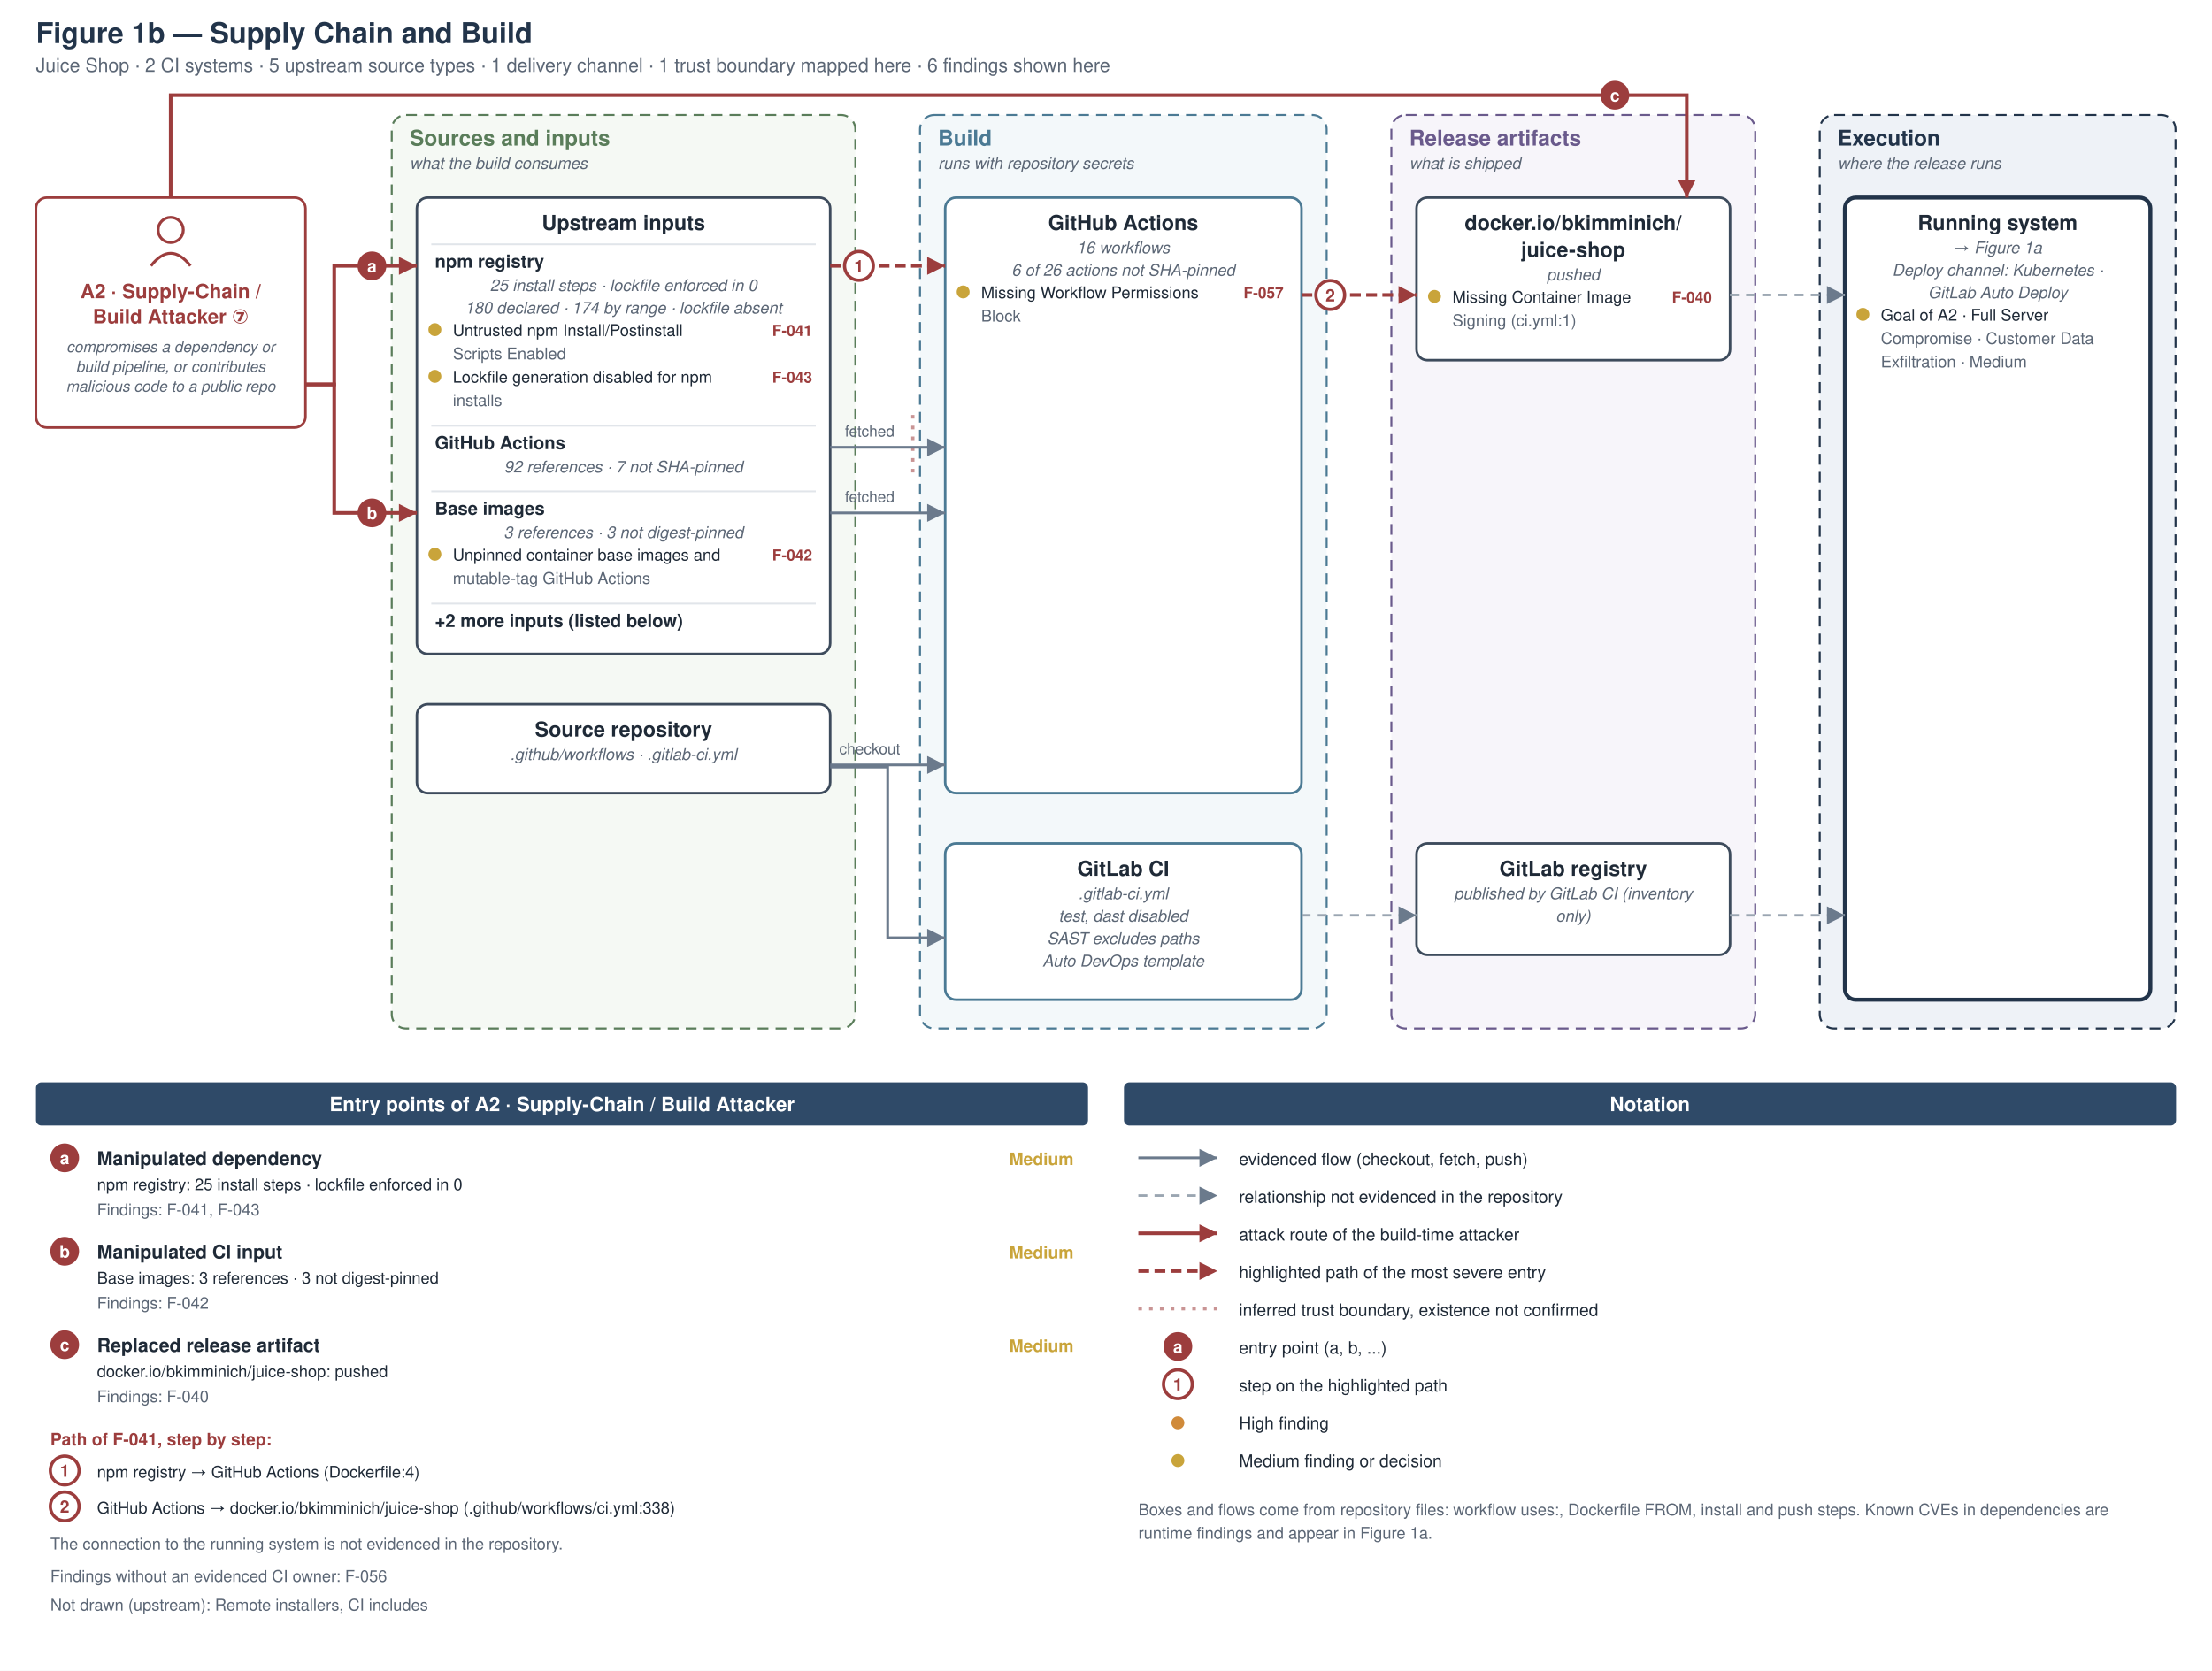
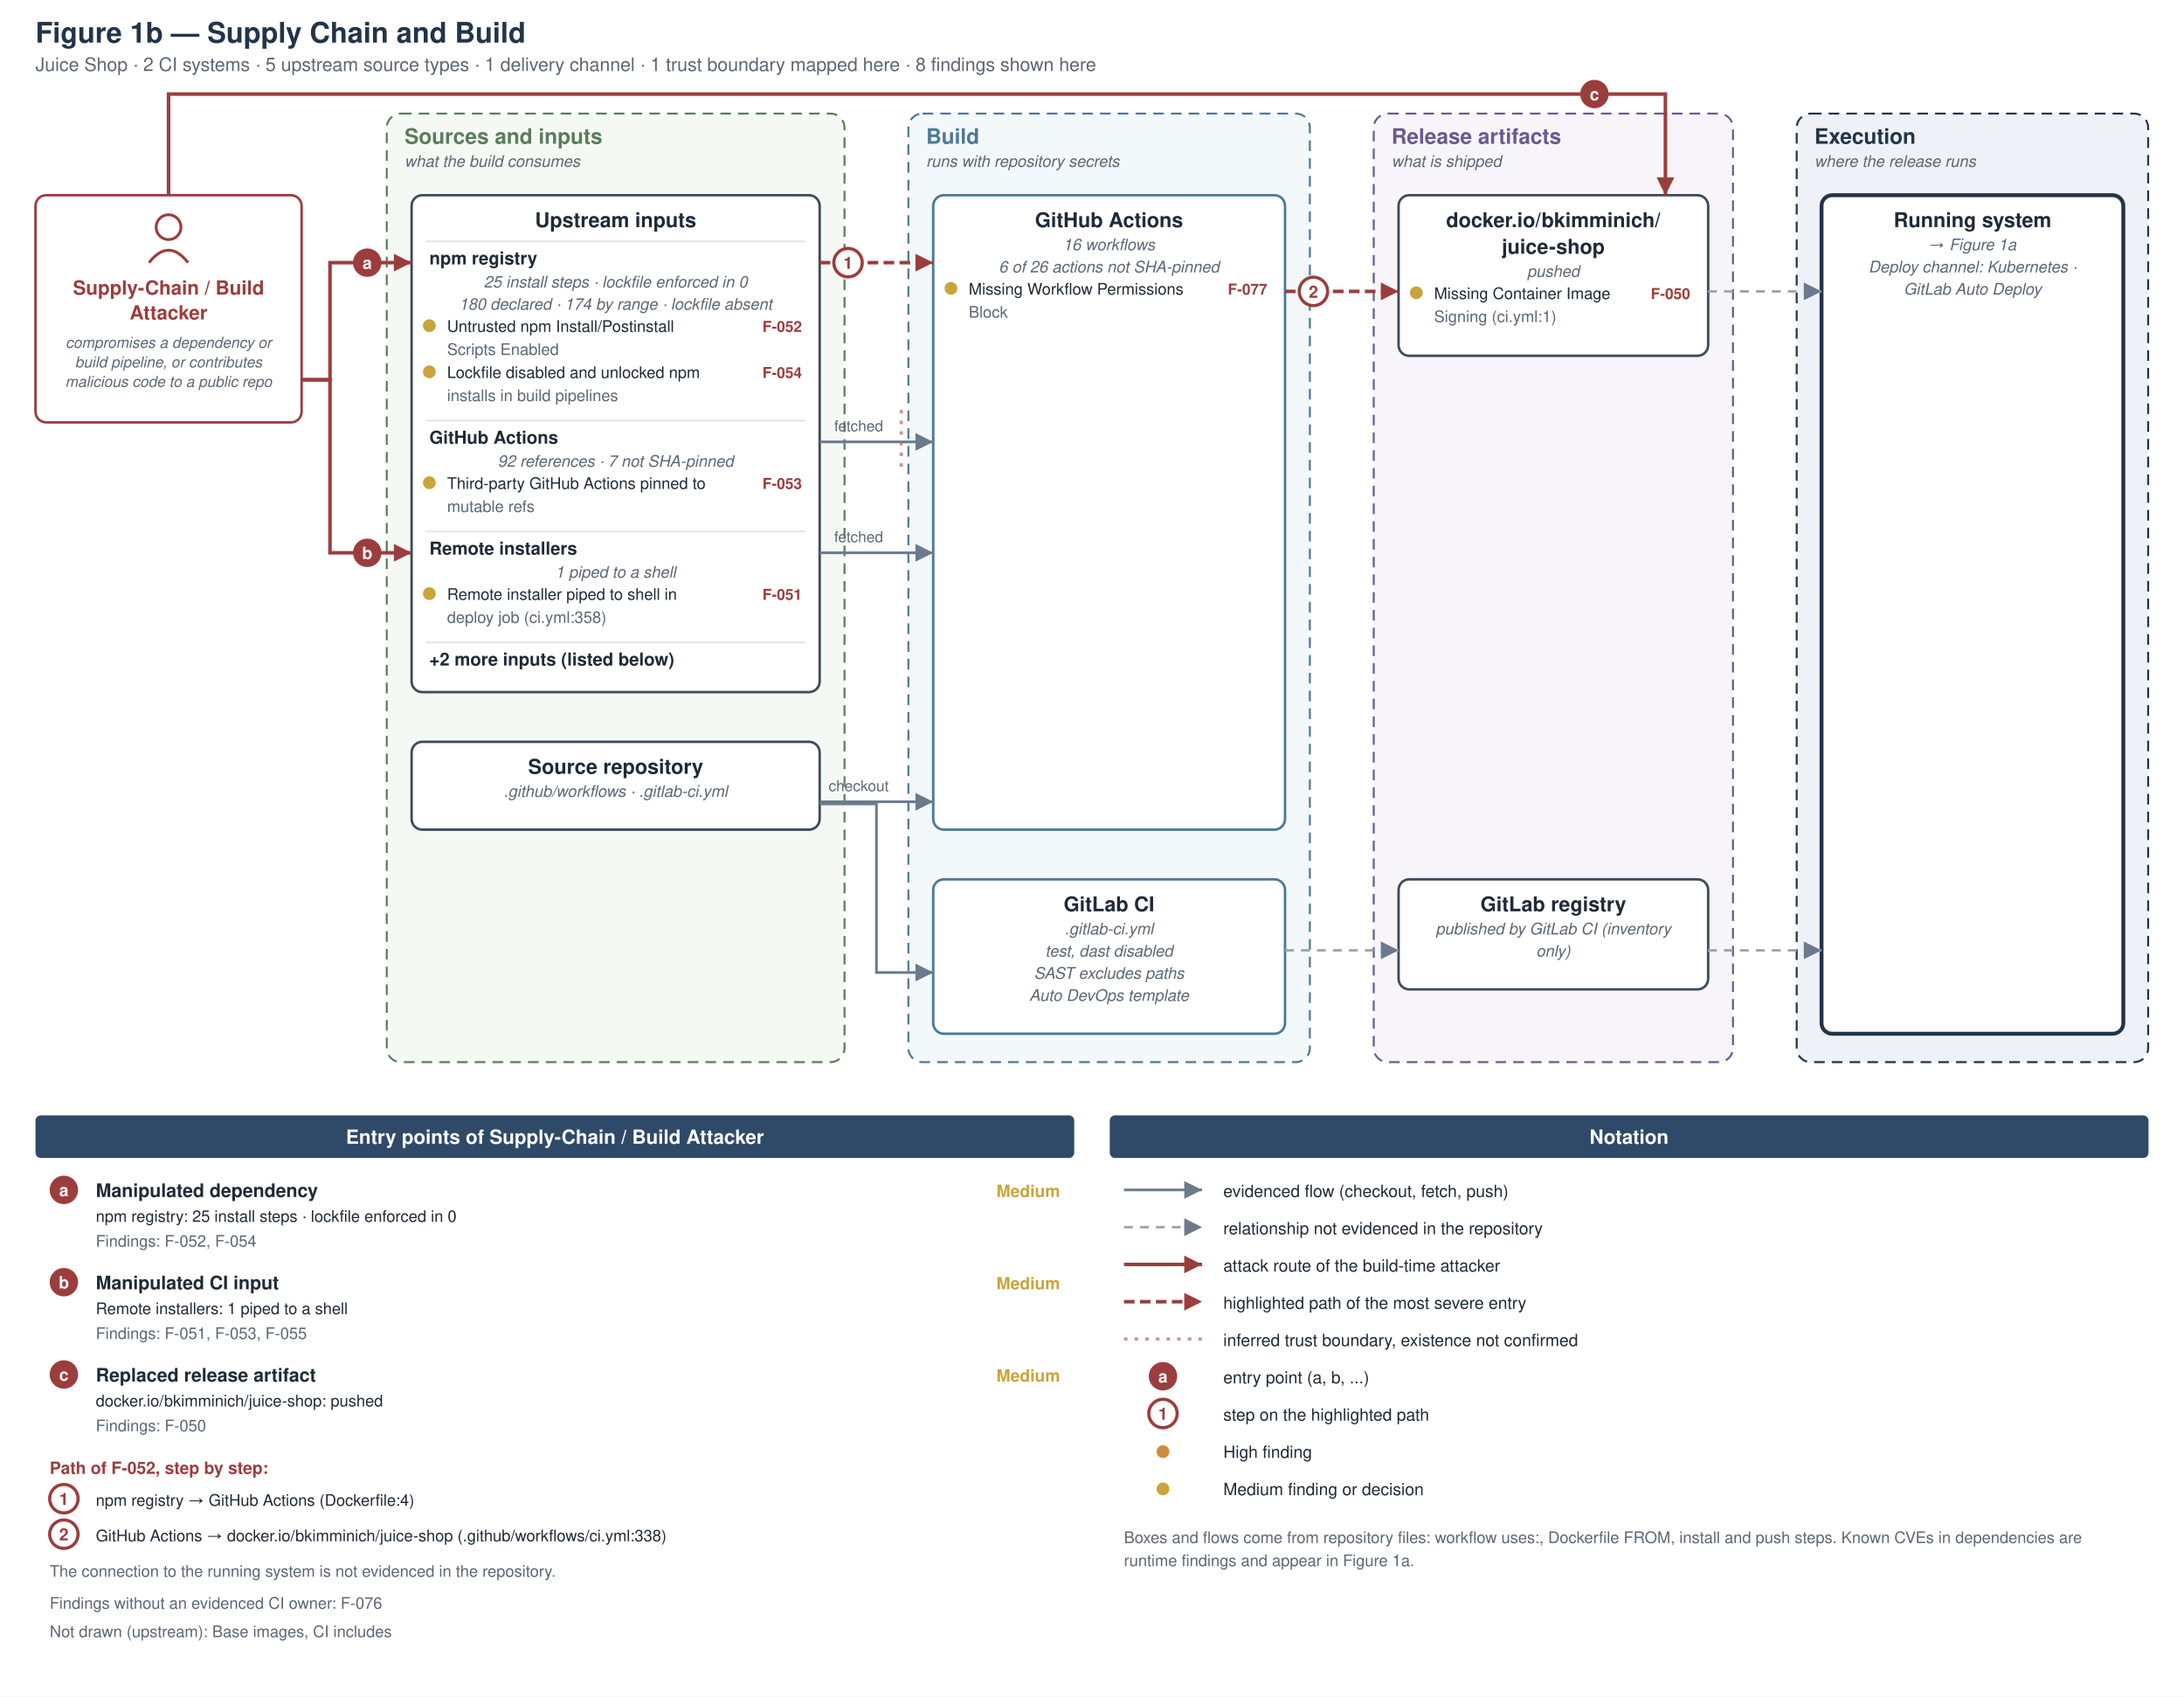
- <svg xmlns="http://www.w3.org/2000/svg" width="1231" height="930" viewBox="0 0 1231 930" font-family="Helvetica, Arial, sans-serif">
-   <rect width="1231" height="930" fill="#ffffff" />
+ <svg xmlns="http://www.w3.org/2000/svg" width="1231" height="956" viewBox="0 0 1231 956" font-family="Helvetica, Arial, sans-serif">
+   <rect width="1231" height="956" fill="#ffffff" />
  <defs>
    <marker id="m-flow" viewBox="0 0 10 10" refX="10" refY="5" markerWidth="10" markerHeight="10" markerUnits="userSpaceOnUse" orient="auto">
      <path d="M0 0 L10 5 L0 10 z" fill="#6b7a8c" />
    </marker>
    <marker id="m-attack" viewBox="0 0 10 10" refX="10" refY="5" markerWidth="10" markerHeight="10" markerUnits="userSpaceOnUse" orient="auto">
      <path d="M0 0 L10 5 L0 10 z" fill="#9c3d3d" />
    </marker>
  </defs>
  <text x="20.0" y="24.0" font-size="16" font-weight="bold" fill="#22344a" text-anchor="start">Figure 1b — Supply Chain and Build</text>
-   <text x="20.0" y="40.0" font-size="10.5" font-weight="normal" fill="#5b6675" text-anchor="start">Juice Shop · 2 CI systems · 5 upstream source types · 1 delivery channel · 1 trust boundary mapped here · 6 findings shown here</text>
-   <rect x="218.0" y="64.0" width="258.0" height="508.5" rx="8" fill="#f5f9f4" stroke="#5a7d5a" stroke-width="1.1" stroke-dasharray="6 4" />
+   <text x="20.0" y="40.0" font-size="10.5" font-weight="normal" fill="#5b6675" text-anchor="start">Juice Shop · 2 CI systems · 5 upstream source types · 1 delivery channel · 1 trust boundary mapped here · 8 findings shown here</text>
+   <rect x="218.0" y="64.0" width="258.0" height="534.5" rx="8" fill="#f5f9f4" stroke="#5a7d5a" stroke-width="1.1" stroke-dasharray="6 4" />
  <text x="228.0" y="81.0" font-size="12" font-weight="bold" fill="#5a7d5a" text-anchor="start">Sources and inputs</text>
  <text x="228.0" y="94.0" font-size="9" font-weight="normal" fill="#5b6675" text-anchor="start" font-style="italic">what the build consumes</text>
-   <rect x="512.0" y="64.0" width="226.3" height="508.5" rx="8" fill="#f3f8fa" stroke="#4b7a94" stroke-width="1.1" stroke-dasharray="6 4" />
+   <rect x="512.0" y="64.0" width="226.3" height="534.5" rx="8" fill="#f3f8fa" stroke="#4b7a94" stroke-width="1.1" stroke-dasharray="6 4" />
  <text x="522.0" y="81.0" font-size="12" font-weight="bold" fill="#4b7a94" text-anchor="start">Build</text>
  <text x="522.0" y="94.0" font-size="9" font-weight="normal" fill="#5b6675" text-anchor="start" font-style="italic">runs with repository secrets</text>
-   <rect x="774.3" y="64.0" width="202.5" height="508.5" rx="8" fill="#f7f5fa" stroke="#6a5a8c" stroke-width="1.1" stroke-dasharray="6 4" />
+   <rect x="774.3" y="64.0" width="202.5" height="534.5" rx="8" fill="#f7f5fa" stroke="#6a5a8c" stroke-width="1.1" stroke-dasharray="6 4" />
  <text x="784.3" y="81.0" font-size="12" font-weight="bold" fill="#6a5a8c" text-anchor="start">Release artifacts</text>
  <text x="784.3" y="94.0" font-size="9" font-weight="normal" fill="#5b6675" text-anchor="start" font-style="italic">what is shipped</text>
-   <rect x="1012.7" y="64.0" width="198.0" height="508.5" rx="8" fill="#eef2f7" stroke="#22344a" stroke-width="1.1" stroke-dasharray="6 4" />
+   <rect x="1012.7" y="64.0" width="198.1" height="534.5" rx="8" fill="#eef2f7" stroke="#22344a" stroke-width="1.1" stroke-dasharray="6 4" />
  <text x="1022.7" y="81.0" font-size="12" font-weight="bold" fill="#22344a" text-anchor="start">Execution</text>
  <text x="1022.7" y="94.0" font-size="9" font-weight="normal" fill="#5b6675" text-anchor="start" font-style="italic">where the release runs</text>
  <g>
    <path d="M 508.0 231.0 V 267.0" fill="none" stroke="#9c3d3d" stroke-width="1.8" stroke-dasharray="2 4" stroke-opacity="0.55" />
  </g>
-   <rect x="232.0" y="110.0" width="230.0" height="254.0" rx="6" fill="#ffffff" stroke="#3d4b5c" stroke-width="1.4" />
+   <rect x="232.0" y="110.0" width="230.0" height="280.0" rx="6" fill="#ffffff" stroke="#3d4b5c" stroke-width="1.4" />
  <text x="347.0" y="128.0" font-size="11.5" font-weight="bold" fill="#1f2a37" text-anchor="middle">Upstream inputs</text>
  <line x1="240.0" y1="136.0" x2="454.0" y2="136.0" stroke="#e1e5ea" />
  <text x="242.0" y="149.0" font-size="10" font-weight="bold" fill="#1f2a37" text-anchor="start">npm registry</text>
  <text x="347.0" y="162.0" font-size="9" font-weight="normal" fill="#5b6675" text-anchor="middle" font-style="italic">25 install steps · lockfile enforced in 0</text>
  <text x="347.0" y="174.5" font-size="9" font-weight="normal" fill="#5b6675" text-anchor="middle" font-style="italic">180 declared · 174 by range · lockfile absent</text>
  <circle cx="242.0" cy="183.5" r="3.6" fill="#c9a43a" />
  <text x="252.0" y="187.0" font-size="9" font-weight="normal" fill="#1f2a37" text-anchor="start">Untrusted npm Install/Postinstall</text>
-   <text x="452.0" y="187.0" font-size="8.5" font-weight="bold" fill="#9c3d3d" text-anchor="end">F-041</text>
+   <text x="452.0" y="187.0" font-size="8.5" font-weight="bold" fill="#9c3d3d" text-anchor="end">F-052</text>
  <text x="252.0" y="200.0" font-size="9" font-weight="normal" fill="#5b6675" text-anchor="start">Scripts Enabled</text>
  <circle cx="242.0" cy="209.5" r="3.6" fill="#c9a43a" />
-   <text x="252.0" y="213.0" font-size="9" font-weight="normal" fill="#1f2a37" text-anchor="start">Lockfile generation disabled for npm</text>
-   <text x="452.0" y="213.0" font-size="8.5" font-weight="bold" fill="#9c3d3d" text-anchor="end">F-043</text>
-   <text x="252.0" y="226.0" font-size="9" font-weight="normal" fill="#5b6675" text-anchor="start">installs</text>
+   <text x="252.0" y="213.0" font-size="9" font-weight="normal" fill="#1f2a37" text-anchor="start">Lockfile disabled and unlocked npm</text>
+   <text x="452.0" y="213.0" font-size="8.5" font-weight="bold" fill="#9c3d3d" text-anchor="end">F-054</text>
+   <text x="252.0" y="226.0" font-size="9" font-weight="normal" fill="#5b6675" text-anchor="start">installs in build pipelines</text>
  <line x1="240.0" y1="237.0" x2="454.0" y2="237.0" stroke="#e1e5ea" />
  <text x="242.0" y="250.0" font-size="10" font-weight="bold" fill="#1f2a37" text-anchor="start">GitHub Actions</text>
  <text x="347.0" y="263.0" font-size="9" font-weight="normal" fill="#5b6675" text-anchor="middle" font-style="italic">92 references · 7 not SHA-pinned</text>
-   <line x1="240.0" y1="273.5" x2="454.0" y2="273.5" stroke="#e1e5ea" />
-   <text x="242.0" y="286.5" font-size="10" font-weight="bold" fill="#1f2a37" text-anchor="start">Base images</text>
-   <text x="347.0" y="299.5" font-size="9" font-weight="normal" fill="#5b6675" text-anchor="middle" font-style="italic">3 references · 3 not digest-pinned</text>
-   <circle cx="242.0" cy="308.5" r="3.6" fill="#c9a43a" />
-   <text x="252.0" y="312.0" font-size="9" font-weight="normal" fill="#1f2a37" text-anchor="start">Unpinned container base images and</text>
-   <text x="452.0" y="312.0" font-size="8.5" font-weight="bold" fill="#9c3d3d" text-anchor="end">F-042</text>
-   <text x="252.0" y="325.0" font-size="9" font-weight="normal" fill="#5b6675" text-anchor="start">mutable-tag GitHub Actions</text>
-   <line x1="240.0" y1="336.0" x2="454.0" y2="336.0" stroke="#e1e5ea" />
-   <text x="242.0" y="349.0" font-size="10" font-weight="bold" fill="#1f2a37" text-anchor="start">+2 more inputs (listed below)</text>
-   <rect x="232.0" y="392.0" width="230.0" height="49.5" rx="6" fill="#ffffff" stroke="#3d4b5c" stroke-width="1.4" />
-   <text x="347.0" y="410.0" font-size="11.5" font-weight="bold" fill="#1f2a37" text-anchor="middle">Source repository</text>
-   <text x="347.0" y="423.0" font-size="9" font-weight="normal" fill="#5b6675" text-anchor="middle" font-style="italic">.github/workflows · .gitlab-ci.yml</text>
-   <rect x="526.0" y="110.0" width="198.3" height="331.5" rx="6" fill="#ffffff" stroke="#4b7a94" stroke-width="1.4" />
+   <circle cx="242.0" cy="272.0" r="3.6" fill="#c9a43a" />
+   <text x="252.0" y="275.5" font-size="9" font-weight="normal" fill="#1f2a37" text-anchor="start">Third-party GitHub Actions pinned to</text>
+   <text x="452.0" y="275.5" font-size="8.5" font-weight="bold" fill="#9c3d3d" text-anchor="end">F-053</text>
+   <text x="252.0" y="288.5" font-size="9" font-weight="normal" fill="#5b6675" text-anchor="start">mutable refs</text>
+   <line x1="240.0" y1="299.5" x2="454.0" y2="299.5" stroke="#e1e5ea" />
+   <text x="242.0" y="312.5" font-size="10" font-weight="bold" fill="#1f2a37" text-anchor="start">Remote installers</text>
+   <text x="347.0" y="325.5" font-size="9" font-weight="normal" fill="#5b6675" text-anchor="middle" font-style="italic">1 piped to a shell</text>
+   <circle cx="242.0" cy="334.5" r="3.6" fill="#c9a43a" />
+   <text x="252.0" y="338.0" font-size="9" font-weight="normal" fill="#1f2a37" text-anchor="start">Remote installer piped to shell in</text>
+   <text x="452.0" y="338.0" font-size="8.5" font-weight="bold" fill="#9c3d3d" text-anchor="end">F-051</text>
+   <text x="252.0" y="351.0" font-size="9" font-weight="normal" fill="#5b6675" text-anchor="start">deploy job (ci.yml:358)</text>
+   <line x1="240.0" y1="362.0" x2="454.0" y2="362.0" stroke="#e1e5ea" />
+   <text x="242.0" y="375.0" font-size="10" font-weight="bold" fill="#1f2a37" text-anchor="start">+2 more inputs (listed below)</text>
+   <rect x="232.0" y="418.0" width="230.0" height="49.5" rx="6" fill="#ffffff" stroke="#3d4b5c" stroke-width="1.4" />
+   <text x="347.0" y="436.0" font-size="11.5" font-weight="bold" fill="#1f2a37" text-anchor="middle">Source repository</text>
+   <text x="347.0" y="449.0" font-size="9" font-weight="normal" fill="#5b6675" text-anchor="middle" font-style="italic">.github/workflows · .gitlab-ci.yml</text>
+   <rect x="526.0" y="110.0" width="198.3" height="357.5" rx="6" fill="#ffffff" stroke="#4b7a94" stroke-width="1.4" />
  <text x="625.1" y="128.0" font-size="11.5" font-weight="bold" fill="#1f2a37" text-anchor="middle">GitHub Actions</text>
  <text x="625.1" y="141.0" font-size="9" font-weight="normal" fill="#5b6675" text-anchor="middle" font-style="italic">16 workflows</text>
  <text x="625.1" y="153.5" font-size="9" font-weight="normal" fill="#5b6675" text-anchor="middle" font-style="italic">6 of 26 actions not SHA-pinned</text>
  <circle cx="536.0" cy="162.5" r="3.6" fill="#c9a43a" />
  <text x="546.0" y="166.0" font-size="9" font-weight="normal" fill="#1f2a37" text-anchor="start">Missing Workflow Permissions</text>
-   <text x="714.3" y="166.0" font-size="8.5" font-weight="bold" fill="#9c3d3d" text-anchor="end">F-057</text>
+   <text x="714.3" y="166.0" font-size="8.5" font-weight="bold" fill="#9c3d3d" text-anchor="end">F-077</text>
  <text x="546.0" y="179.0" font-size="9" font-weight="normal" fill="#5b6675" text-anchor="start">Block</text>
-   <rect x="526.0" y="469.5" width="198.3" height="87.0" rx="6" fill="#ffffff" stroke="#4b7a94" stroke-width="1.4" />
-   <text x="625.1" y="487.5" font-size="11.5" font-weight="bold" fill="#1f2a37" text-anchor="middle">GitLab CI</text>
-   <text x="625.1" y="500.5" font-size="9" font-weight="normal" fill="#5b6675" text-anchor="middle" font-style="italic">.gitlab-ci.yml</text>
-   <text x="625.1" y="513.0" font-size="9" font-weight="normal" fill="#5b6675" text-anchor="middle" font-style="italic">test, dast disabled</text>
-   <text x="625.1" y="525.5" font-size="9" font-weight="normal" fill="#5b6675" text-anchor="middle" font-style="italic">SAST excludes paths</text>
-   <text x="625.1" y="538.0" font-size="9" font-weight="normal" fill="#5b6675" text-anchor="middle" font-style="italic">Auto DevOps template</text>
+   <rect x="526.0" y="495.5" width="198.3" height="87.0" rx="6" fill="#ffffff" stroke="#4b7a94" stroke-width="1.4" />
+   <text x="625.1" y="513.5" font-size="11.5" font-weight="bold" fill="#1f2a37" text-anchor="middle">GitLab CI</text>
+   <text x="625.1" y="526.5" font-size="9" font-weight="normal" fill="#5b6675" text-anchor="middle" font-style="italic">.gitlab-ci.yml</text>
+   <text x="625.1" y="539.0" font-size="9" font-weight="normal" fill="#5b6675" text-anchor="middle" font-style="italic">test, dast disabled</text>
+   <text x="625.1" y="551.5" font-size="9" font-weight="normal" fill="#5b6675" text-anchor="middle" font-style="italic">SAST excludes paths</text>
+   <text x="625.1" y="564.0" font-size="9" font-weight="normal" fill="#5b6675" text-anchor="middle" font-style="italic">Auto DevOps template</text>
  <rect x="788.3" y="110.0" width="174.5" height="90.5" rx="6" fill="#ffffff" stroke="#3d4b5c" stroke-width="1.4" />
  <text x="875.5" y="128.0" font-size="11.5" font-weight="bold" fill="#1f2a37" text-anchor="middle">docker.io/bkimminich/</text>
  <text x="875.5" y="143.0" font-size="11.5" font-weight="bold" fill="#1f2a37" text-anchor="middle">juice-shop</text>
  <text x="875.5" y="156.0" font-size="9" font-weight="normal" fill="#5b6675" text-anchor="middle" font-style="italic">pushed</text>
  <circle cx="798.3" cy="165.0" r="3.6" fill="#c9a43a" />
  <text x="808.3" y="168.5" font-size="9" font-weight="normal" fill="#1f2a37" text-anchor="start">Missing Container Image</text>
-   <text x="952.7" y="168.5" font-size="8.5" font-weight="bold" fill="#9c3d3d" text-anchor="end">F-040</text>
+   <text x="952.7" y="168.5" font-size="8.5" font-weight="bold" fill="#9c3d3d" text-anchor="end">F-050</text>
  <text x="808.3" y="181.5" font-size="9" font-weight="normal" fill="#5b6675" text-anchor="start">Signing (ci.yml:1)</text>
-   <rect x="788.3" y="469.5" width="174.5" height="62.0" rx="6" fill="#ffffff" stroke="#3d4b5c" stroke-width="1.4" />
-   <text x="875.5" y="487.5" font-size="11.5" font-weight="bold" fill="#1f2a37" text-anchor="middle">GitLab registry</text>
-   <text x="875.5" y="500.5" font-size="9" font-weight="normal" fill="#5b6675" text-anchor="middle" font-style="italic">published by GitLab CI (inventory</text>
-   <text x="875.5" y="513.0" font-size="9" font-weight="normal" fill="#5b6675" text-anchor="middle" font-style="italic">only)</text>
-   <rect x="1026.7" y="110.0" width="170.0" height="446.5" rx="6" fill="#ffffff" stroke="#22344a" stroke-width="2.2" />
-   <text x="1111.7" y="128.0" font-size="11.5" font-weight="bold" fill="#1f2a37" text-anchor="middle">Running system</text>
-   <text x="1111.7" y="141.0" font-size="9" font-weight="normal" fill="#5b6675" text-anchor="middle" font-style="italic">→ Figure 1a</text>
-   <text x="1111.7" y="153.5" font-size="9" font-weight="normal" fill="#5b6675" text-anchor="middle" font-style="italic">Deploy channel: Kubernetes ·</text>
-   <text x="1111.7" y="166.0" font-size="9" font-weight="normal" fill="#5b6675" text-anchor="middle" font-style="italic">GitLab Auto Deploy</text>
-   <circle cx="1036.7" cy="175.0" r="3.6" fill="#c9a43a" />
-   <text x="1046.7" y="178.5" font-size="9" font-weight="normal" fill="#1f2a37" text-anchor="start">Goal of A2 · Full Server</text>
-   <text x="1046.7" y="191.5" font-size="9" font-weight="normal" fill="#5b6675" text-anchor="start">Compromise · Customer Data</text>
-   <text x="1046.7" y="204.5" font-size="9" font-weight="normal" fill="#5b6675" text-anchor="start">Exfiltration · Medium</text>
+   <rect x="788.3" y="495.5" width="174.5" height="62.0" rx="6" fill="#ffffff" stroke="#3d4b5c" stroke-width="1.4" />
+   <text x="875.5" y="513.5" font-size="11.5" font-weight="bold" fill="#1f2a37" text-anchor="middle">GitLab registry</text>
+   <text x="875.5" y="526.5" font-size="9" font-weight="normal" fill="#5b6675" text-anchor="middle" font-style="italic">published by GitLab CI (inventory</text>
+   <text x="875.5" y="539.0" font-size="9" font-weight="normal" fill="#5b6675" text-anchor="middle" font-style="italic">only)</text>
+   <rect x="1026.7" y="110.0" width="170.1" height="472.5" rx="6" fill="#ffffff" stroke="#22344a" stroke-width="2.2" />
+   <text x="1111.8" y="128.0" font-size="11.5" font-weight="bold" fill="#1f2a37" text-anchor="middle">Running system</text>
+   <text x="1111.8" y="141.0" font-size="9" font-weight="normal" fill="#5b6675" text-anchor="middle" font-style="italic">→ Figure 1a</text>
+   <text x="1111.8" y="153.5" font-size="9" font-weight="normal" fill="#5b6675" text-anchor="middle" font-style="italic">Deploy channel: Kubernetes ·</text>
+   <text x="1111.8" y="166.0" font-size="9" font-weight="normal" fill="#5b6675" text-anchor="middle" font-style="italic">GitLab Auto Deploy</text>
  <rect x="20.0" y="110.0" width="150.0" height="128.0" rx="6" fill="#ffffff" stroke="#9c3d3d" stroke-width="1.4" />
  <circle cx="95.0" cy="128.0" r="7" fill="none" stroke="#9c3d3d" stroke-width="1.6" />
  <path d="M84.0 148.0 q11 -14 22 0" fill="none" stroke="#9c3d3d" stroke-width="1.6" />
-   <text x="95.0" y="166.0" font-size="11" font-weight="bold" fill="#9c3d3d" text-anchor="middle">A2 · Supply-Chain /</text>
-   <text x="95.0" y="180.0" font-size="11" font-weight="bold" fill="#9c3d3d" text-anchor="middle">Build Attacker ⑦</text>
+   <text x="95.0" y="166.0" font-size="11" font-weight="bold" fill="#9c3d3d" text-anchor="middle">Supply-Chain / Build</text>
+   <text x="95.0" y="180.0" font-size="11" font-weight="bold" fill="#9c3d3d" text-anchor="middle">Attacker</text>
  <text x="95.0" y="196.0" font-size="8.5" font-weight="normal" fill="#5b6675" text-anchor="middle" font-style="italic">compromises a dependency or</text>
  <text x="95.0" y="207.0" font-size="8.5" font-weight="normal" fill="#5b6675" text-anchor="middle" font-style="italic">build pipeline, or contributes</text>
  <text x="95.0" y="218.0" font-size="8.5" font-weight="normal" fill="#5b6675" text-anchor="middle" font-style="italic">malicious code to a public repo</text>
  <path d="M462.0 148.0 L526.0 148.0" fill="none" stroke="#9c3d3d" stroke-width="2" stroke-dasharray="6 3" marker-end="url(#m-attack)" />
  <circle cx="478.0" cy="148.0" r="8" fill="#ffffff" stroke="#9c3d3d" stroke-width="1.8" />
  <text x="478.0" y="151.5" font-size="9.5" font-weight="bold" fill="#9c3d3d" text-anchor="middle">1</text>
  <path d="M462.0 249.0 L526.0 249.0" fill="none" stroke="#6b7a8c" stroke-width="1.5" marker-end="url(#m-flow)" />
  <text x="484.0" y="243.0" font-size="8.5" font-weight="normal" fill="#5b6675" text-anchor="middle">fetched</text>
-   <path d="M462.0 285.5 L526.0 285.5" fill="none" stroke="#6b7a8c" stroke-width="1.5" marker-end="url(#m-flow)" />
-   <text x="484.0" y="279.5" font-size="8.5" font-weight="normal" fill="#5b6675" text-anchor="middle">fetched</text>
-   <path d="M462.0 425.8 L526.0 425.8" fill="none" stroke="#6b7a8c" stroke-width="1.5" marker-end="url(#m-flow)" />
-   <text x="484.0" y="419.8" font-size="8.5" font-weight="normal" fill="#5b6675" text-anchor="middle">checkout</text>
-   <path d="M462.0 427.0 L494.0 427.0 L494.0 522.0 L526.0 522.0" fill="none" stroke="#6b7a8c" stroke-width="1.5" marker-end="url(#m-flow)" />
+   <path d="M462.0 311.5 L526.0 311.5" fill="none" stroke="#6b7a8c" stroke-width="1.5" marker-end="url(#m-flow)" />
+   <text x="484.0" y="305.5" font-size="8.5" font-weight="normal" fill="#5b6675" text-anchor="middle">fetched</text>
+   <path d="M462.0 451.8 L526.0 451.8" fill="none" stroke="#6b7a8c" stroke-width="1.5" marker-end="url(#m-flow)" />
+   <text x="484.0" y="445.8" font-size="8.5" font-weight="normal" fill="#5b6675" text-anchor="middle">checkout</text>
+   <path d="M462.0 453.0 L494.0 453.0 L494.0 548.0 L526.0 548.0" fill="none" stroke="#6b7a8c" stroke-width="1.5" marker-end="url(#m-flow)" />
  <path d="M724.3 164.2 L788.3 164.2" fill="none" stroke="#9c3d3d" stroke-width="2" stroke-dasharray="6 3" marker-end="url(#m-attack)" />
  <circle cx="740.3" cy="164.2" r="8" fill="#ffffff" stroke="#9c3d3d" stroke-width="1.8" />
  <text x="740.3" y="167.8" font-size="9.5" font-weight="bold" fill="#9c3d3d" text-anchor="middle">2</text>
  <path d="M962.7 164.2 L1026.7 164.2" fill="none" stroke="#9aa5b1" stroke-width="1.4" stroke-dasharray="5 4" marker-end="url(#m-flow)" />
-   <path d="M724.3 509.5 L788.3 509.5" fill="none" stroke="#9aa5b1" stroke-width="1.4" stroke-dasharray="5 4" marker-end="url(#m-flow)" />
-   <path d="M962.7 509.5 L1026.7 509.5" fill="none" stroke="#9aa5b1" stroke-width="1.4" stroke-dasharray="5 4" marker-end="url(#m-flow)" />
+   <path d="M724.3 535.5 L788.3 535.5" fill="none" stroke="#9aa5b1" stroke-width="1.4" stroke-dasharray="5 4" marker-end="url(#m-flow)" />
+   <path d="M962.7 535.5 L1026.7 535.5" fill="none" stroke="#9aa5b1" stroke-width="1.4" stroke-dasharray="5 4" marker-end="url(#m-flow)" />
  <path d="M170.0 214.0 L186.0 214.0 L186.0 148.0 L232.0 148.0" fill="none" stroke="#9c3d3d" stroke-width="2" marker-end="url(#m-attack)" />
  <circle cx="207.0" cy="148.0" r="8" fill="#9c3d3d" />
  <text x="207.0" y="151.5" font-size="9.5" font-weight="bold" fill="#ffffff" text-anchor="middle">a</text>
-   <path d="M170.0 214.0 L186.0 214.0 L186.0 285.5 L232.0 285.5" fill="none" stroke="#9c3d3d" stroke-width="2" marker-end="url(#m-attack)" />
-   <circle cx="207.0" cy="285.5" r="8" fill="#9c3d3d" />
-   <text x="207.0" y="289.0" font-size="9.5" font-weight="bold" fill="#ffffff" text-anchor="middle">b</text>
+   <path d="M170.0 214.0 L186.0 214.0 L186.0 311.5 L232.0 311.5" fill="none" stroke="#9c3d3d" stroke-width="2" marker-end="url(#m-attack)" />
+   <circle cx="207.0" cy="311.5" r="8" fill="#9c3d3d" />
+   <text x="207.0" y="315.0" font-size="9.5" font-weight="bold" fill="#ffffff" text-anchor="middle">b</text>
  <path d="M95.0 110.0 L95.0 53.0 L938.7 53.0 L938.7 110.0" fill="none" stroke="#9c3d3d" stroke-width="2" marker-end="url(#m-attack)" />
  <circle cx="898.7" cy="53.0" r="8" fill="#9c3d3d" />
  <text x="898.7" y="56.5" font-size="9.5" font-weight="bold" fill="#ffffff" text-anchor="middle">c</text>
-   <g transform="translate(0,602.5)">
+   <g transform="translate(0,628.5)">
    <rect x="20.0" y="0.0" width="585.5" height="24.0" rx="3" fill="#2f4a68" stroke="#2f4a68" stroke-width="0" />
-     <text x="312.8" y="16.0" font-size="11" font-weight="bold" fill="#ffffff" text-anchor="middle">Entry points of A2 · Supply-Chain / Build Attacker</text>
+     <text x="312.8" y="16.0" font-size="11" font-weight="bold" fill="#ffffff" text-anchor="middle">Entry points of Supply-Chain / Build Attacker</text>
    <circle cx="36.0" cy="42.0" r="8" fill="#9c3d3d" />
    <text x="36.0" y="45.5" font-size="9.5" font-weight="bold" fill="#ffffff" text-anchor="middle">a</text>
    <text x="54.0" y="46.0" font-size="10.5" font-weight="bold" fill="#1f2a37" text-anchor="start">Manipulated dependency</text>
    <text x="597.5" y="46.0" font-size="9.5" font-weight="bold" fill="#c9a43a" text-anchor="end">Medium</text>
    <text x="54.0" y="60.0" font-size="9" font-weight="normal" fill="#1f2a37" text-anchor="start">npm registry: 25 install steps · lockfile enforced in 0</text>
-     <text x="54.0" y="74.0" font-size="9" font-weight="normal" fill="#5b6675" text-anchor="start">Findings: F-041, F-043</text>
+     <text x="54.0" y="74.0" font-size="9" font-weight="normal" fill="#5b6675" text-anchor="start">Findings: F-052, F-054</text>
    <circle cx="36.0" cy="94.0" r="8" fill="#9c3d3d" />
    <text x="36.0" y="97.5" font-size="9.5" font-weight="bold" fill="#ffffff" text-anchor="middle">b</text>
    <text x="54.0" y="98.0" font-size="10.5" font-weight="bold" fill="#1f2a37" text-anchor="start">Manipulated CI input</text>
    <text x="597.5" y="98.0" font-size="9.5" font-weight="bold" fill="#c9a43a" text-anchor="end">Medium</text>
-     <text x="54.0" y="112.0" font-size="9" font-weight="normal" fill="#1f2a37" text-anchor="start">Base images: 3 references · 3 not digest-pinned</text>
-     <text x="54.0" y="126.0" font-size="9" font-weight="normal" fill="#5b6675" text-anchor="start">Findings: F-042</text>
+     <text x="54.0" y="112.0" font-size="9" font-weight="normal" fill="#1f2a37" text-anchor="start">Remote installers: 1 piped to a shell</text>
+     <text x="54.0" y="126.0" font-size="9" font-weight="normal" fill="#5b6675" text-anchor="start">Findings: F-051, F-053, F-055</text>
    <circle cx="36.0" cy="146.0" r="8" fill="#9c3d3d" />
    <text x="36.0" y="149.5" font-size="9.5" font-weight="bold" fill="#ffffff" text-anchor="middle">c</text>
    <text x="54.0" y="150.0" font-size="10.5" font-weight="bold" fill="#1f2a37" text-anchor="start">Replaced release artifact</text>
    <text x="597.5" y="150.0" font-size="9.5" font-weight="bold" fill="#c9a43a" text-anchor="end">Medium</text>
    <text x="54.0" y="164.0" font-size="9" font-weight="normal" fill="#1f2a37" text-anchor="start">docker.io/bkimminich/juice-shop: pushed</text>
-     <text x="54.0" y="178.0" font-size="9" font-weight="normal" fill="#5b6675" text-anchor="start">Findings: F-040</text>
-     <text x="28.0" y="202.0" font-size="9.5" font-weight="bold" fill="#9c3d3d" text-anchor="start">Path of F-041, step by step:</text>
+     <text x="54.0" y="178.0" font-size="9" font-weight="normal" fill="#5b6675" text-anchor="start">Findings: F-050</text>
+     <text x="28.0" y="202.0" font-size="9.5" font-weight="bold" fill="#9c3d3d" text-anchor="start">Path of F-052, step by step:</text>
    <circle cx="36.0" cy="216.0" r="8" fill="#ffffff" stroke="#9c3d3d" stroke-width="1.8" />
    <text x="36.0" y="219.5" font-size="9.5" font-weight="bold" fill="#9c3d3d" text-anchor="middle">1</text>
    <text x="54.0" y="220.0" font-size="9" font-weight="normal" fill="#1f2a37" text-anchor="start">npm registry → GitHub Actions (Dockerfile:4)</text>
    <circle cx="36.0" cy="236.0" r="8" fill="#ffffff" stroke="#9c3d3d" stroke-width="1.8" />
    <text x="36.0" y="239.5" font-size="9.5" font-weight="bold" fill="#9c3d3d" text-anchor="middle">2</text>
    <text x="54.0" y="240.0" font-size="9" font-weight="normal" fill="#1f2a37" text-anchor="start">GitHub Actions → docker.io/bkimminich/juice-shop (.github/workflows/ci.yml:338)</text>
    <text x="28.0" y="260.0" font-size="9" font-weight="normal" fill="#5b6675" text-anchor="start">The connection to the running system is not evidenced in the repository.</text>
-     <text x="28.0" y="278.0" font-size="9" font-weight="normal" fill="#5b6675" text-anchor="start">Findings without an evidenced CI owner: F-056</text>
-     <text x="28.0" y="294.0" font-size="9" font-weight="normal" fill="#5b6675" text-anchor="start">Not drawn (upstream): Remote installers, CI includes</text>
+     <text x="28.0" y="278.0" font-size="9" font-weight="normal" fill="#5b6675" text-anchor="start">Findings without an evidenced CI owner: F-076</text>
+     <text x="28.0" y="294.0" font-size="9" font-weight="normal" fill="#5b6675" text-anchor="start">Not drawn (upstream): Base images, CI includes</text>
    <rect x="625.5" y="0.0" width="585.5" height="24.0" rx="3" fill="#2f4a68" stroke="#2f4a68" stroke-width="0" />
    <text x="918.2" y="16.0" font-size="11" font-weight="bold" fill="#ffffff" text-anchor="middle">Notation</text>
    <path d="M633.5 42.0 L677.5 42.0" fill="none" stroke="#6b7a8c" stroke-width="1.5" marker-end="url(#m-flow)" />
    <text x="689.5" y="46.0" font-size="9.5" font-weight="normal" fill="#1f2a37" text-anchor="start">evidenced flow (checkout, fetch, push)</text>
    <path d="M633.5 63.0 L677.5 63.0" fill="none" stroke="#9aa5b1" stroke-width="1.4" stroke-dasharray="5 4" marker-end="url(#m-flow)" />
    <text x="689.5" y="67.0" font-size="9.5" font-weight="normal" fill="#1f2a37" text-anchor="start">relationship not evidenced in the repository</text>
    <path d="M633.5 84.0 L677.5 84.0" fill="none" stroke="#9c3d3d" stroke-width="2" marker-end="url(#m-attack)" />
    <text x="689.5" y="88.0" font-size="9.5" font-weight="normal" fill="#1f2a37" text-anchor="start">attack route of the build-time attacker</text>
    <path d="M633.5 105.0 L677.5 105.0" fill="none" stroke="#9c3d3d" stroke-width="2" stroke-dasharray="6 3" marker-end="url(#m-attack)" />
    <text x="689.5" y="109.0" font-size="9.5" font-weight="normal" fill="#1f2a37" text-anchor="start">highlighted path of the most severe entry</text>
    <path d="M 633.5 126.0 H 677.5" fill="none" stroke="#9c3d3d" stroke-width="1.8" stroke-dasharray="2 4" stroke-opacity="0.55" />
    <text x="689.5" y="130.0" font-size="9.5" font-weight="normal" fill="#1f2a37" text-anchor="start">inferred trust boundary, existence not confirmed</text>
    <circle cx="655.5" cy="147.0" r="8" fill="#9c3d3d" />
    <text x="655.5" y="150.5" font-size="9.5" font-weight="bold" fill="#ffffff" text-anchor="middle">a</text>
    <text x="689.5" y="151.0" font-size="9.5" font-weight="normal" fill="#1f2a37" text-anchor="start">entry point (a, b, ...)</text>
    <circle cx="655.5" cy="168.0" r="8" fill="#ffffff" stroke="#9c3d3d" stroke-width="1.8" />
    <text x="655.5" y="171.5" font-size="9.5" font-weight="bold" fill="#9c3d3d" text-anchor="middle">1</text>
    <text x="689.5" y="172.0" font-size="9.5" font-weight="normal" fill="#1f2a37" text-anchor="start">step on the highlighted path</text>
    <circle cx="655.5" cy="189.5" r="3.6" fill="#d08a3a" />
    <text x="689.5" y="193.0" font-size="9.5" font-weight="normal" fill="#1f2a37" text-anchor="start">High finding</text>
    <circle cx="655.5" cy="210.5" r="3.6" fill="#c9a43a" />
    <text x="689.5" y="214.0" font-size="9.5" font-weight="normal" fill="#1f2a37" text-anchor="start">Medium finding or decision</text>
    <text x="633.5" y="241.0" font-size="9" font-weight="normal" fill="#5b6675" text-anchor="start">Boxes and flows come from repository files: workflow uses:, Dockerfile FROM, install and push steps. Known CVEs in dependencies are</text>
    <text x="633.5" y="254.0" font-size="9" font-weight="normal" fill="#5b6675" text-anchor="start">runtime findings and appear in Figure 1a.</text>
  </g>
</svg>
